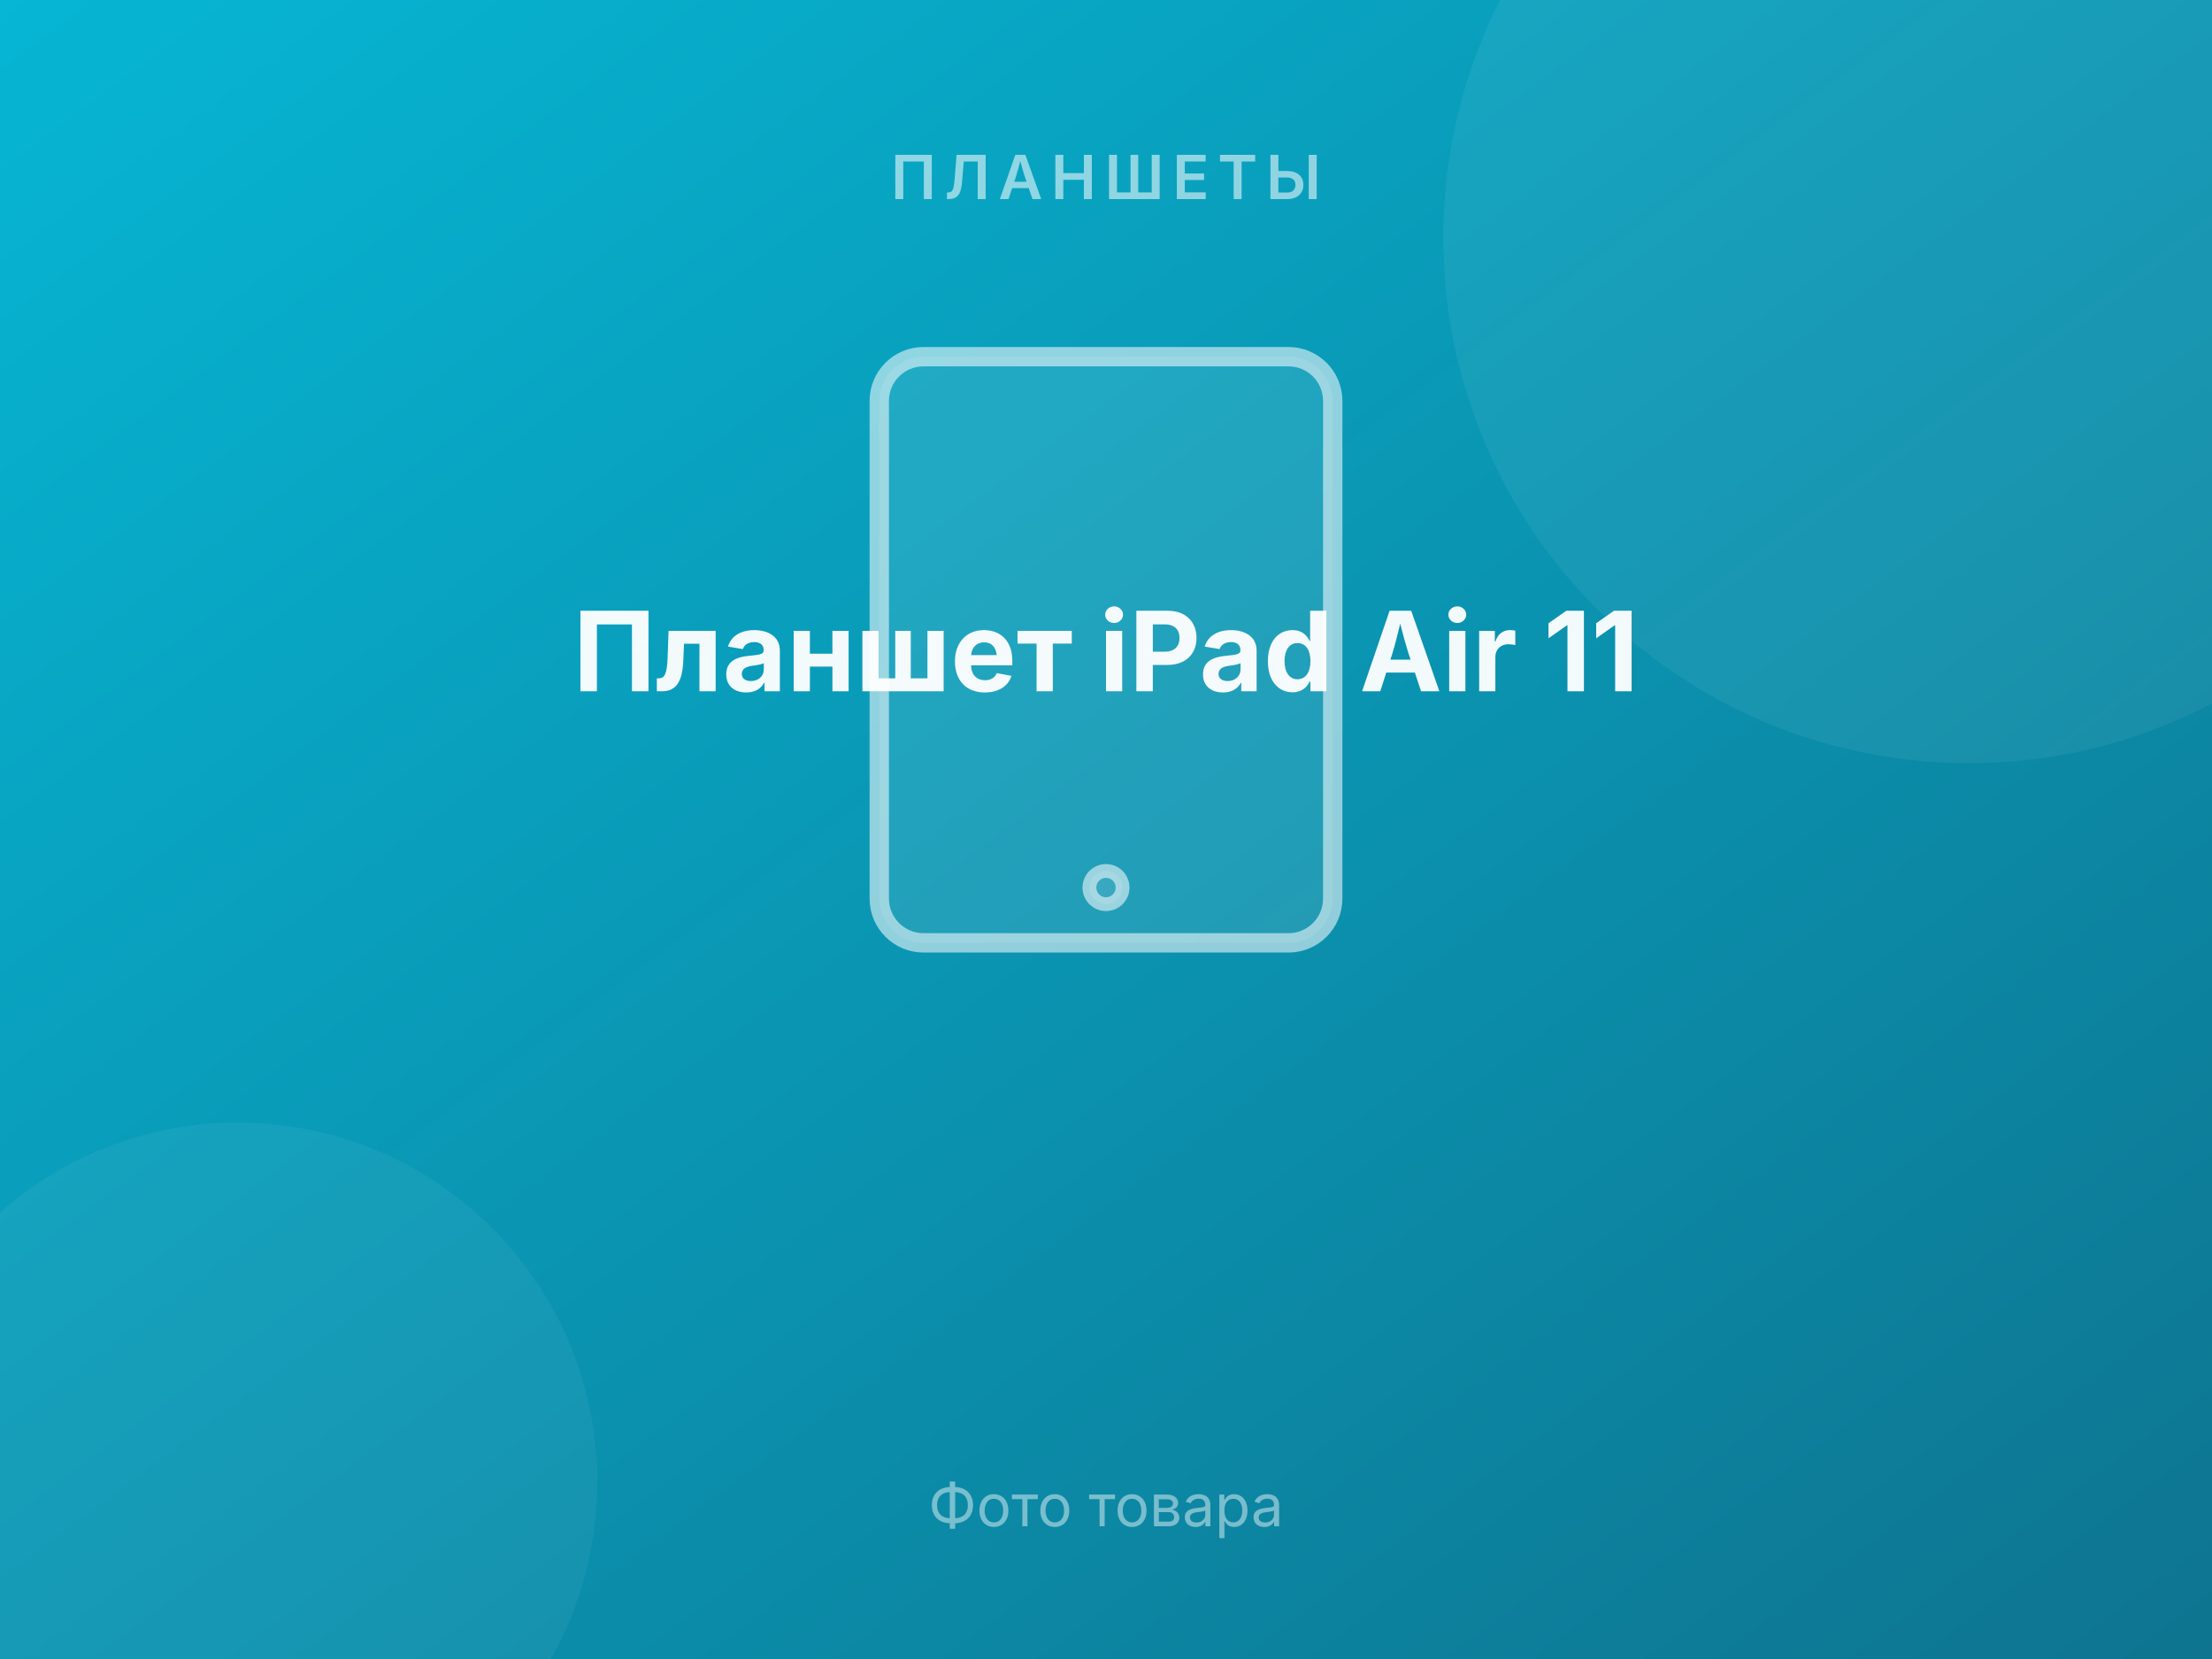
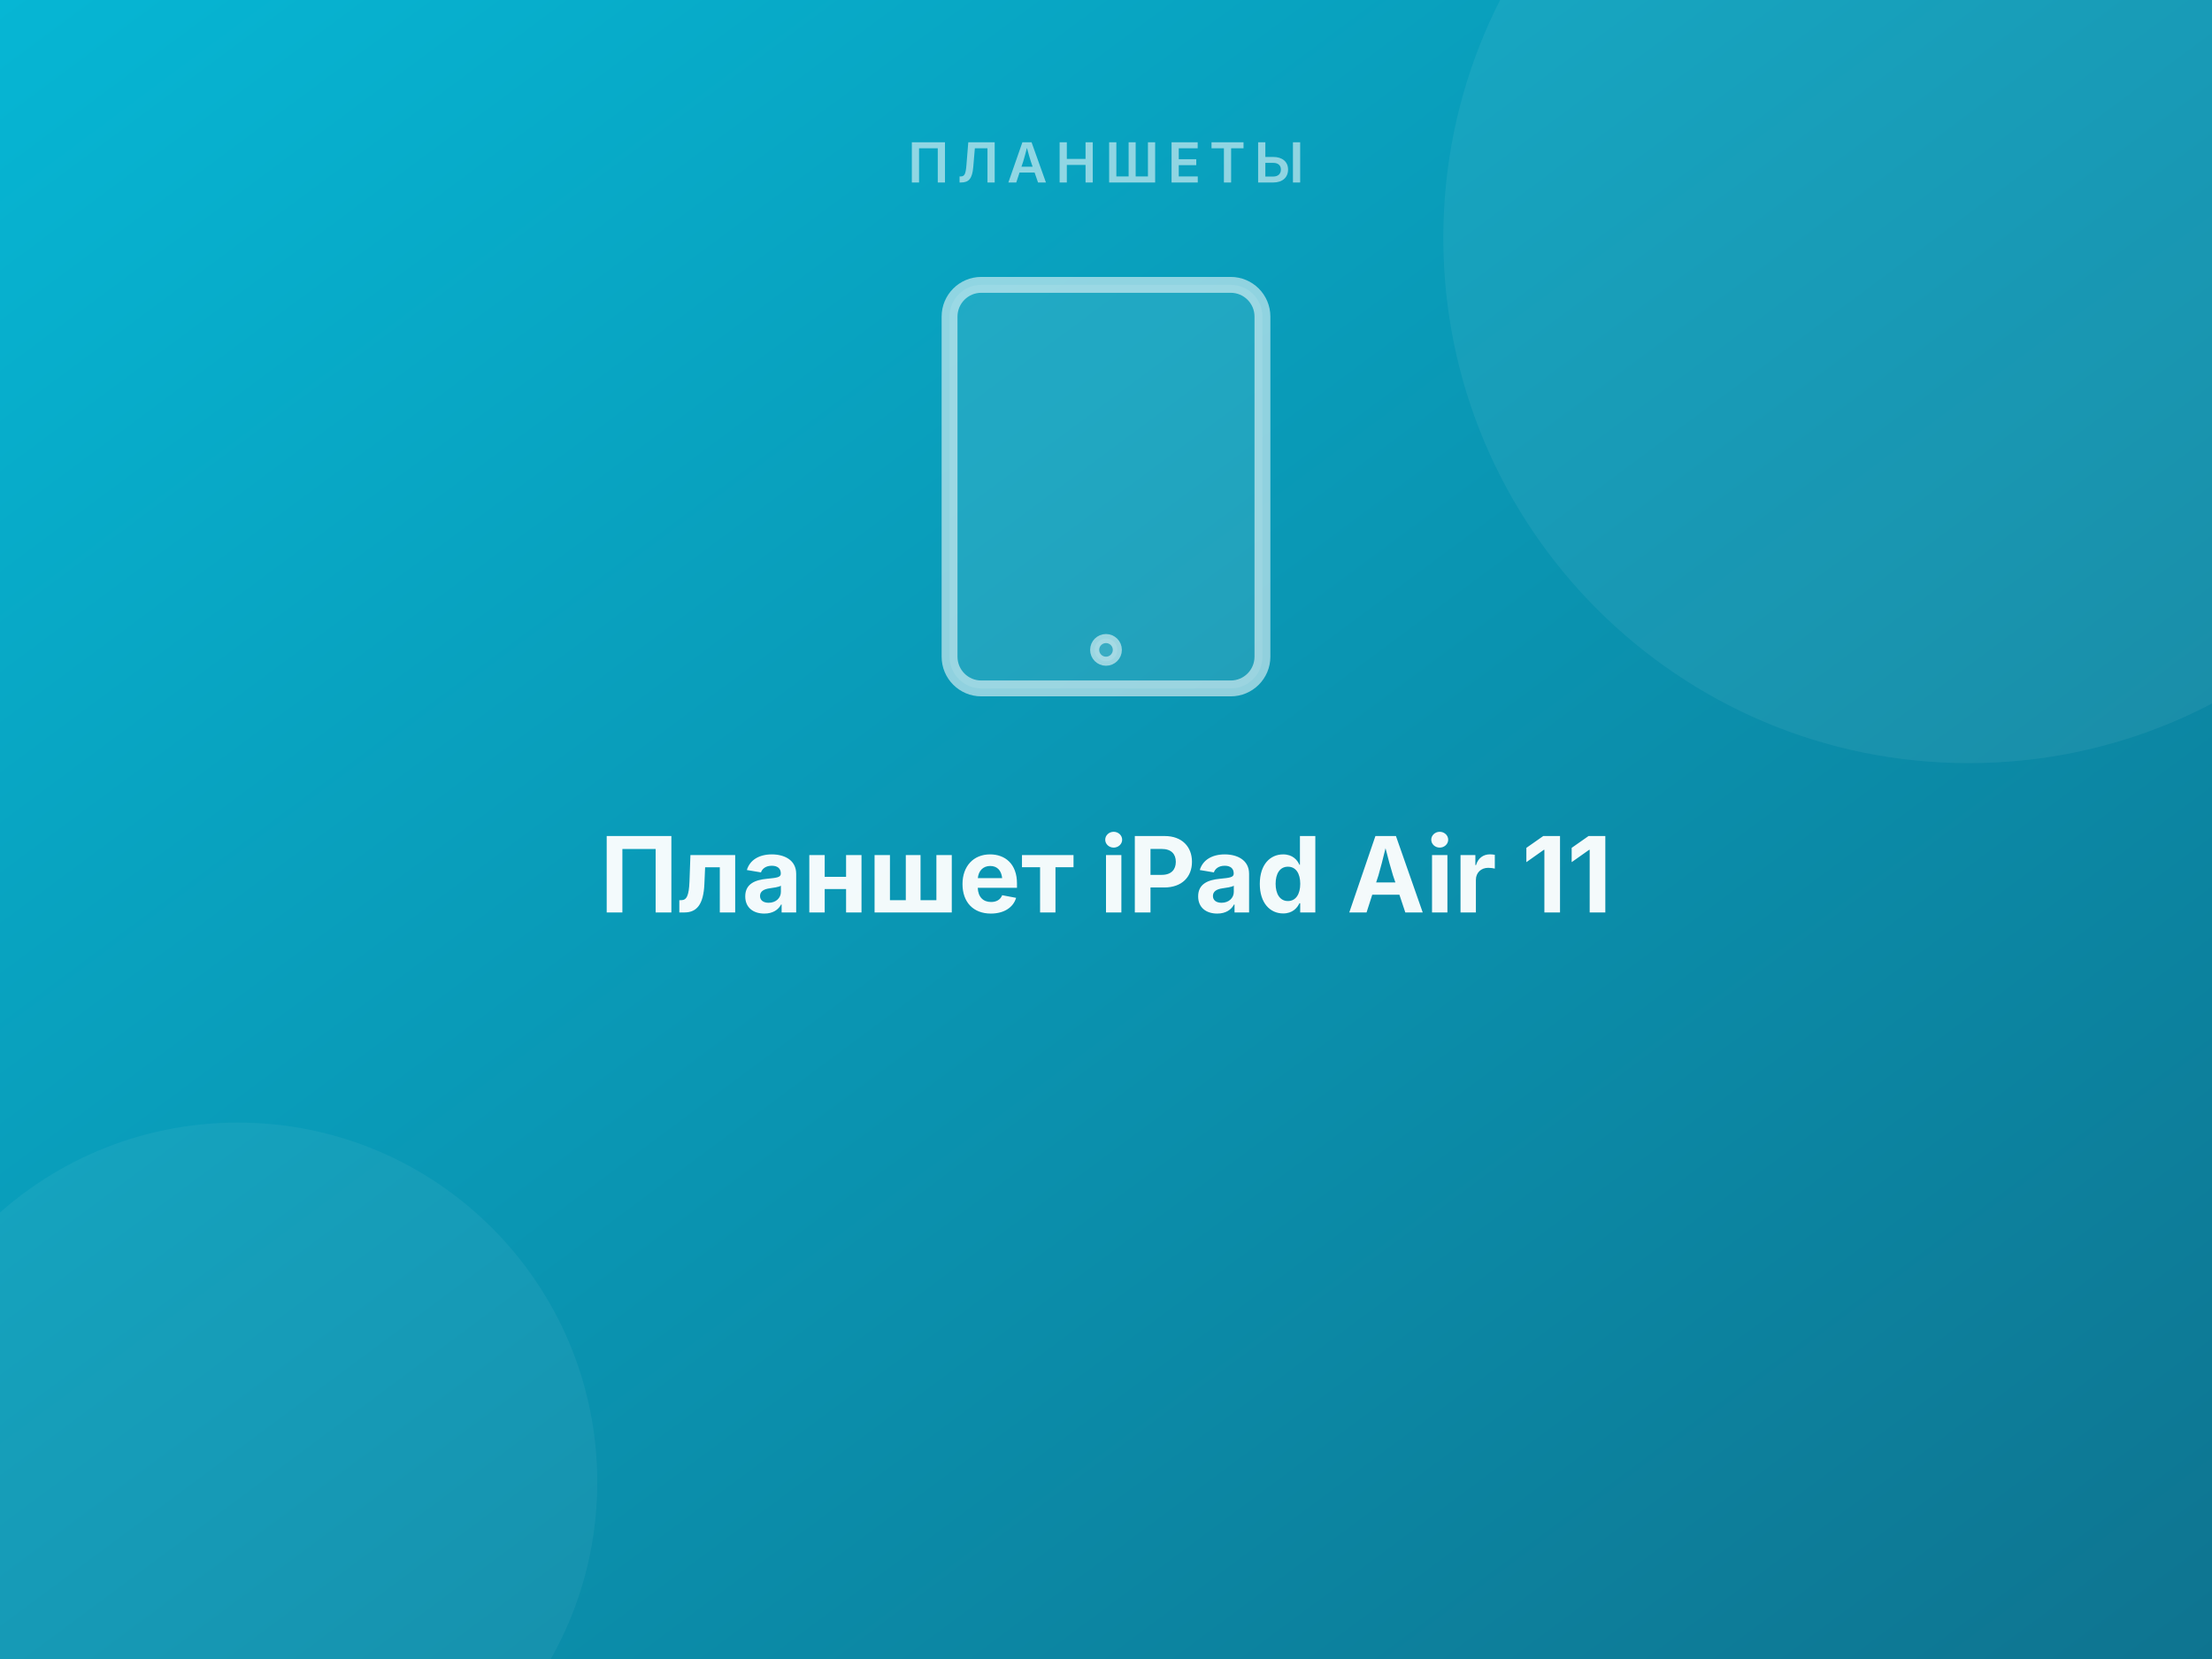
<svg xmlns="http://www.w3.org/2000/svg" font-family="Inter, Segoe UI, Roboto, Arial, sans-serif" width="800" height="600" viewBox="0 0 800 600" role="img" aria-label="Нет фото: Планшет iPad Air 11">
  <defs>
    <linearGradient id="gipadair11" x1="0" y1="0" x2="1" y2="1">
      <stop offset="0%" stop-color="#06b6d4" />
      <stop offset="100%" stop-color="#0e7490" />
    </linearGradient>
  </defs>
  <rect width="800" height="600" fill="url(#gipadair11)" />
  <circle cx="712" cy="86" r="190" fill="#ffffff" opacity="0.06" />
  <circle cx="86" cy="536" r="130" fill="#ffffff" opacity="0.05" />
-   <g transform="translate(400 235)" fill="rgba(255,255,255,0.10)" stroke="#ffffff" stroke-opacity="0.55" stroke-width="7" stroke-linejoin="round">
-     <rect x="-82" y="-106" width="164" height="212" rx="16" />
-     <circle cx="0" cy="86" r="6" stroke-width="5" />
+   <g transform="translate(400 176) scale(0.82)" fill="rgba(255,255,255,0.10)" stroke="#ffffff" stroke-opacity="0.55" stroke-width="7" stroke-linejoin="round">
+     <rect x="-69" y="-89" width="138" height="178" rx="14" />
+     <circle cx="0" cy="72" r="5" stroke-width="4" />
  </g>
-   <text x="400" y="72" text-anchor="middle" font-size="22" font-weight="600" letter-spacing="3" fill="#ffffff" opacity="0.55">ПЛАНШЕТЫ</text>
-   <text x="400" y="250" text-anchor="middle" font-size="40" font-weight="700" fill="#ffffff" opacity="0.95">Планшет iPad Air 11</text>
-   <text x="400" y="552" text-anchor="middle" font-size="21" fill="#ffffff" opacity="0.45">Фото товара</text>
+   <text x="400" y="66" text-anchor="middle" font-size="20" font-weight="600" letter-spacing="3" fill="#ffffff" opacity="0.55">ПЛАНШЕТЫ</text>
+   <text x="400" y="330" text-anchor="middle" font-size="38" font-weight="700" fill="#ffffff" opacity="0.95">Планшет iPad Air 11</text>
</svg>
